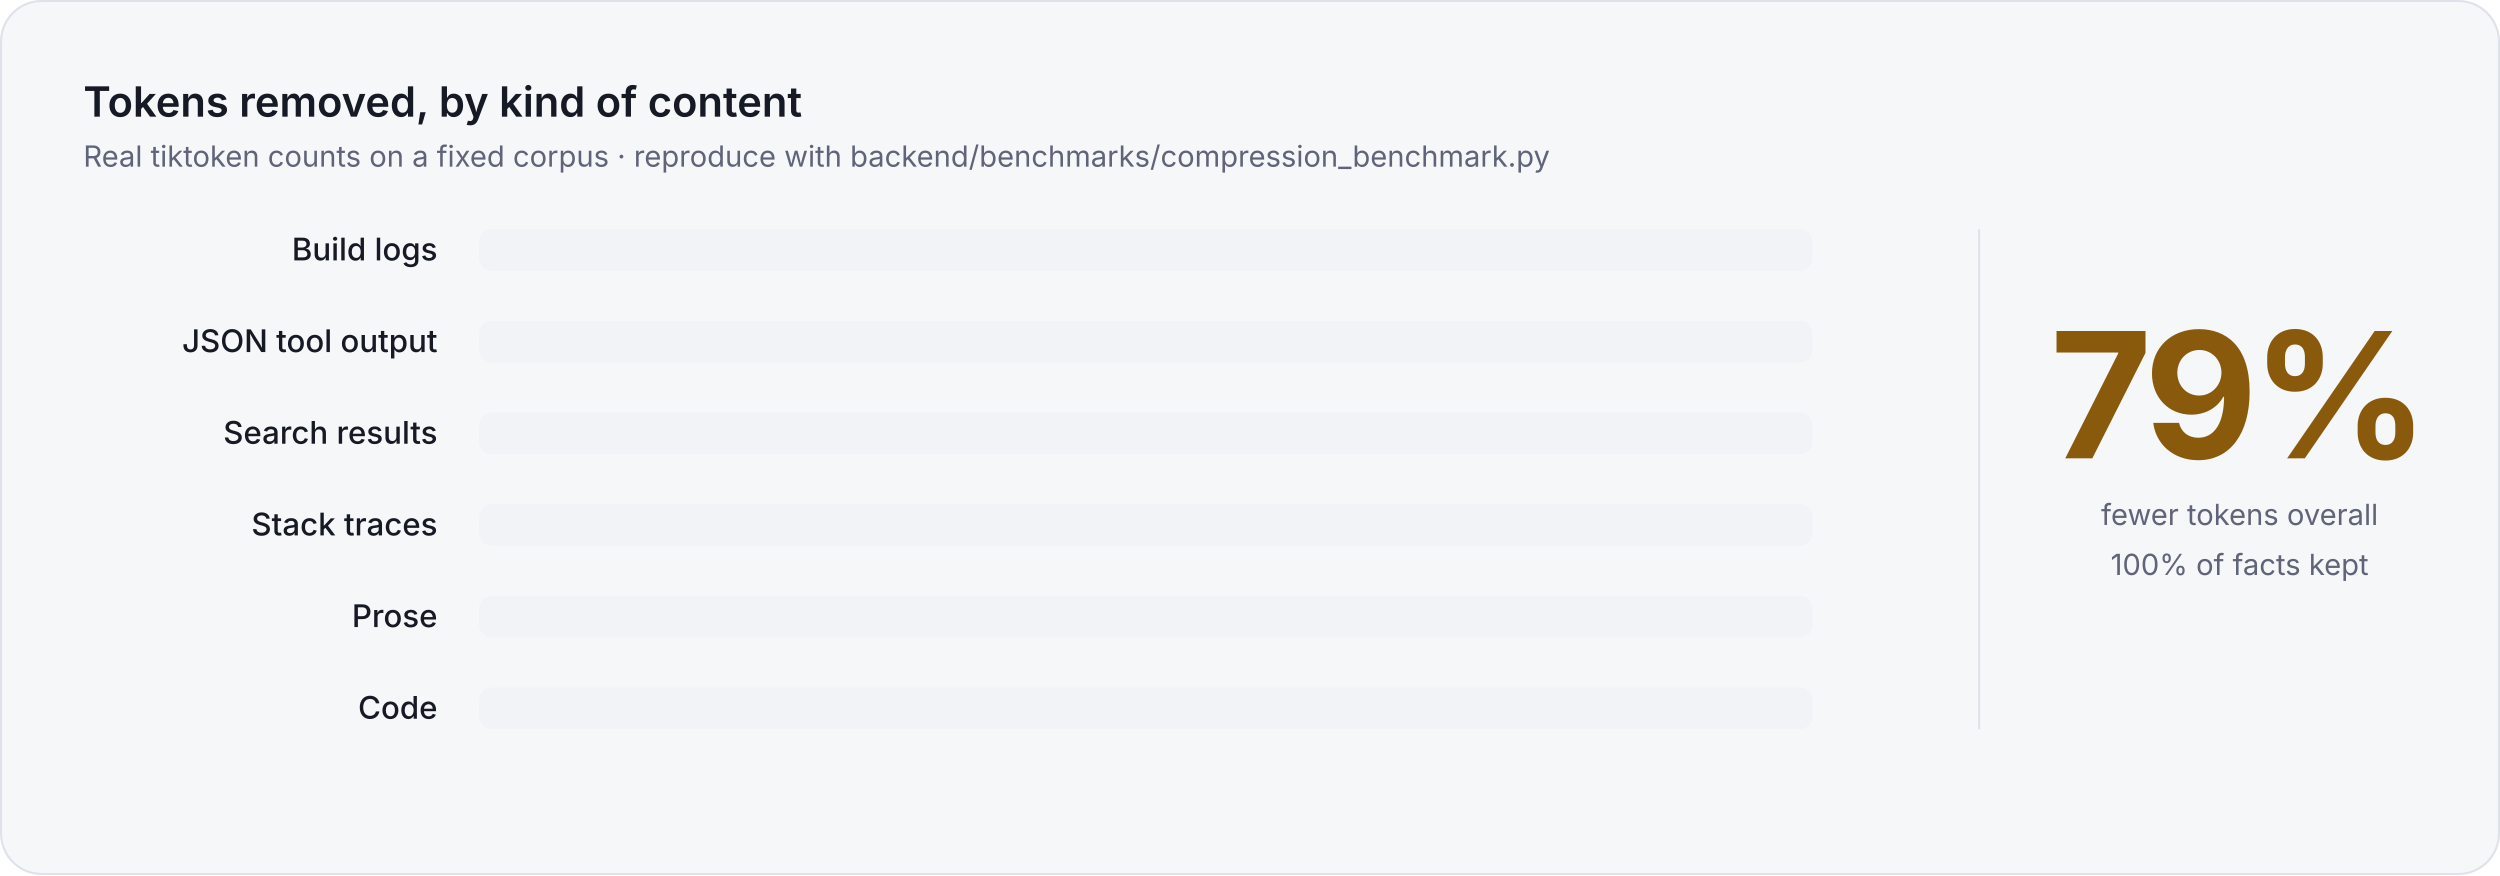
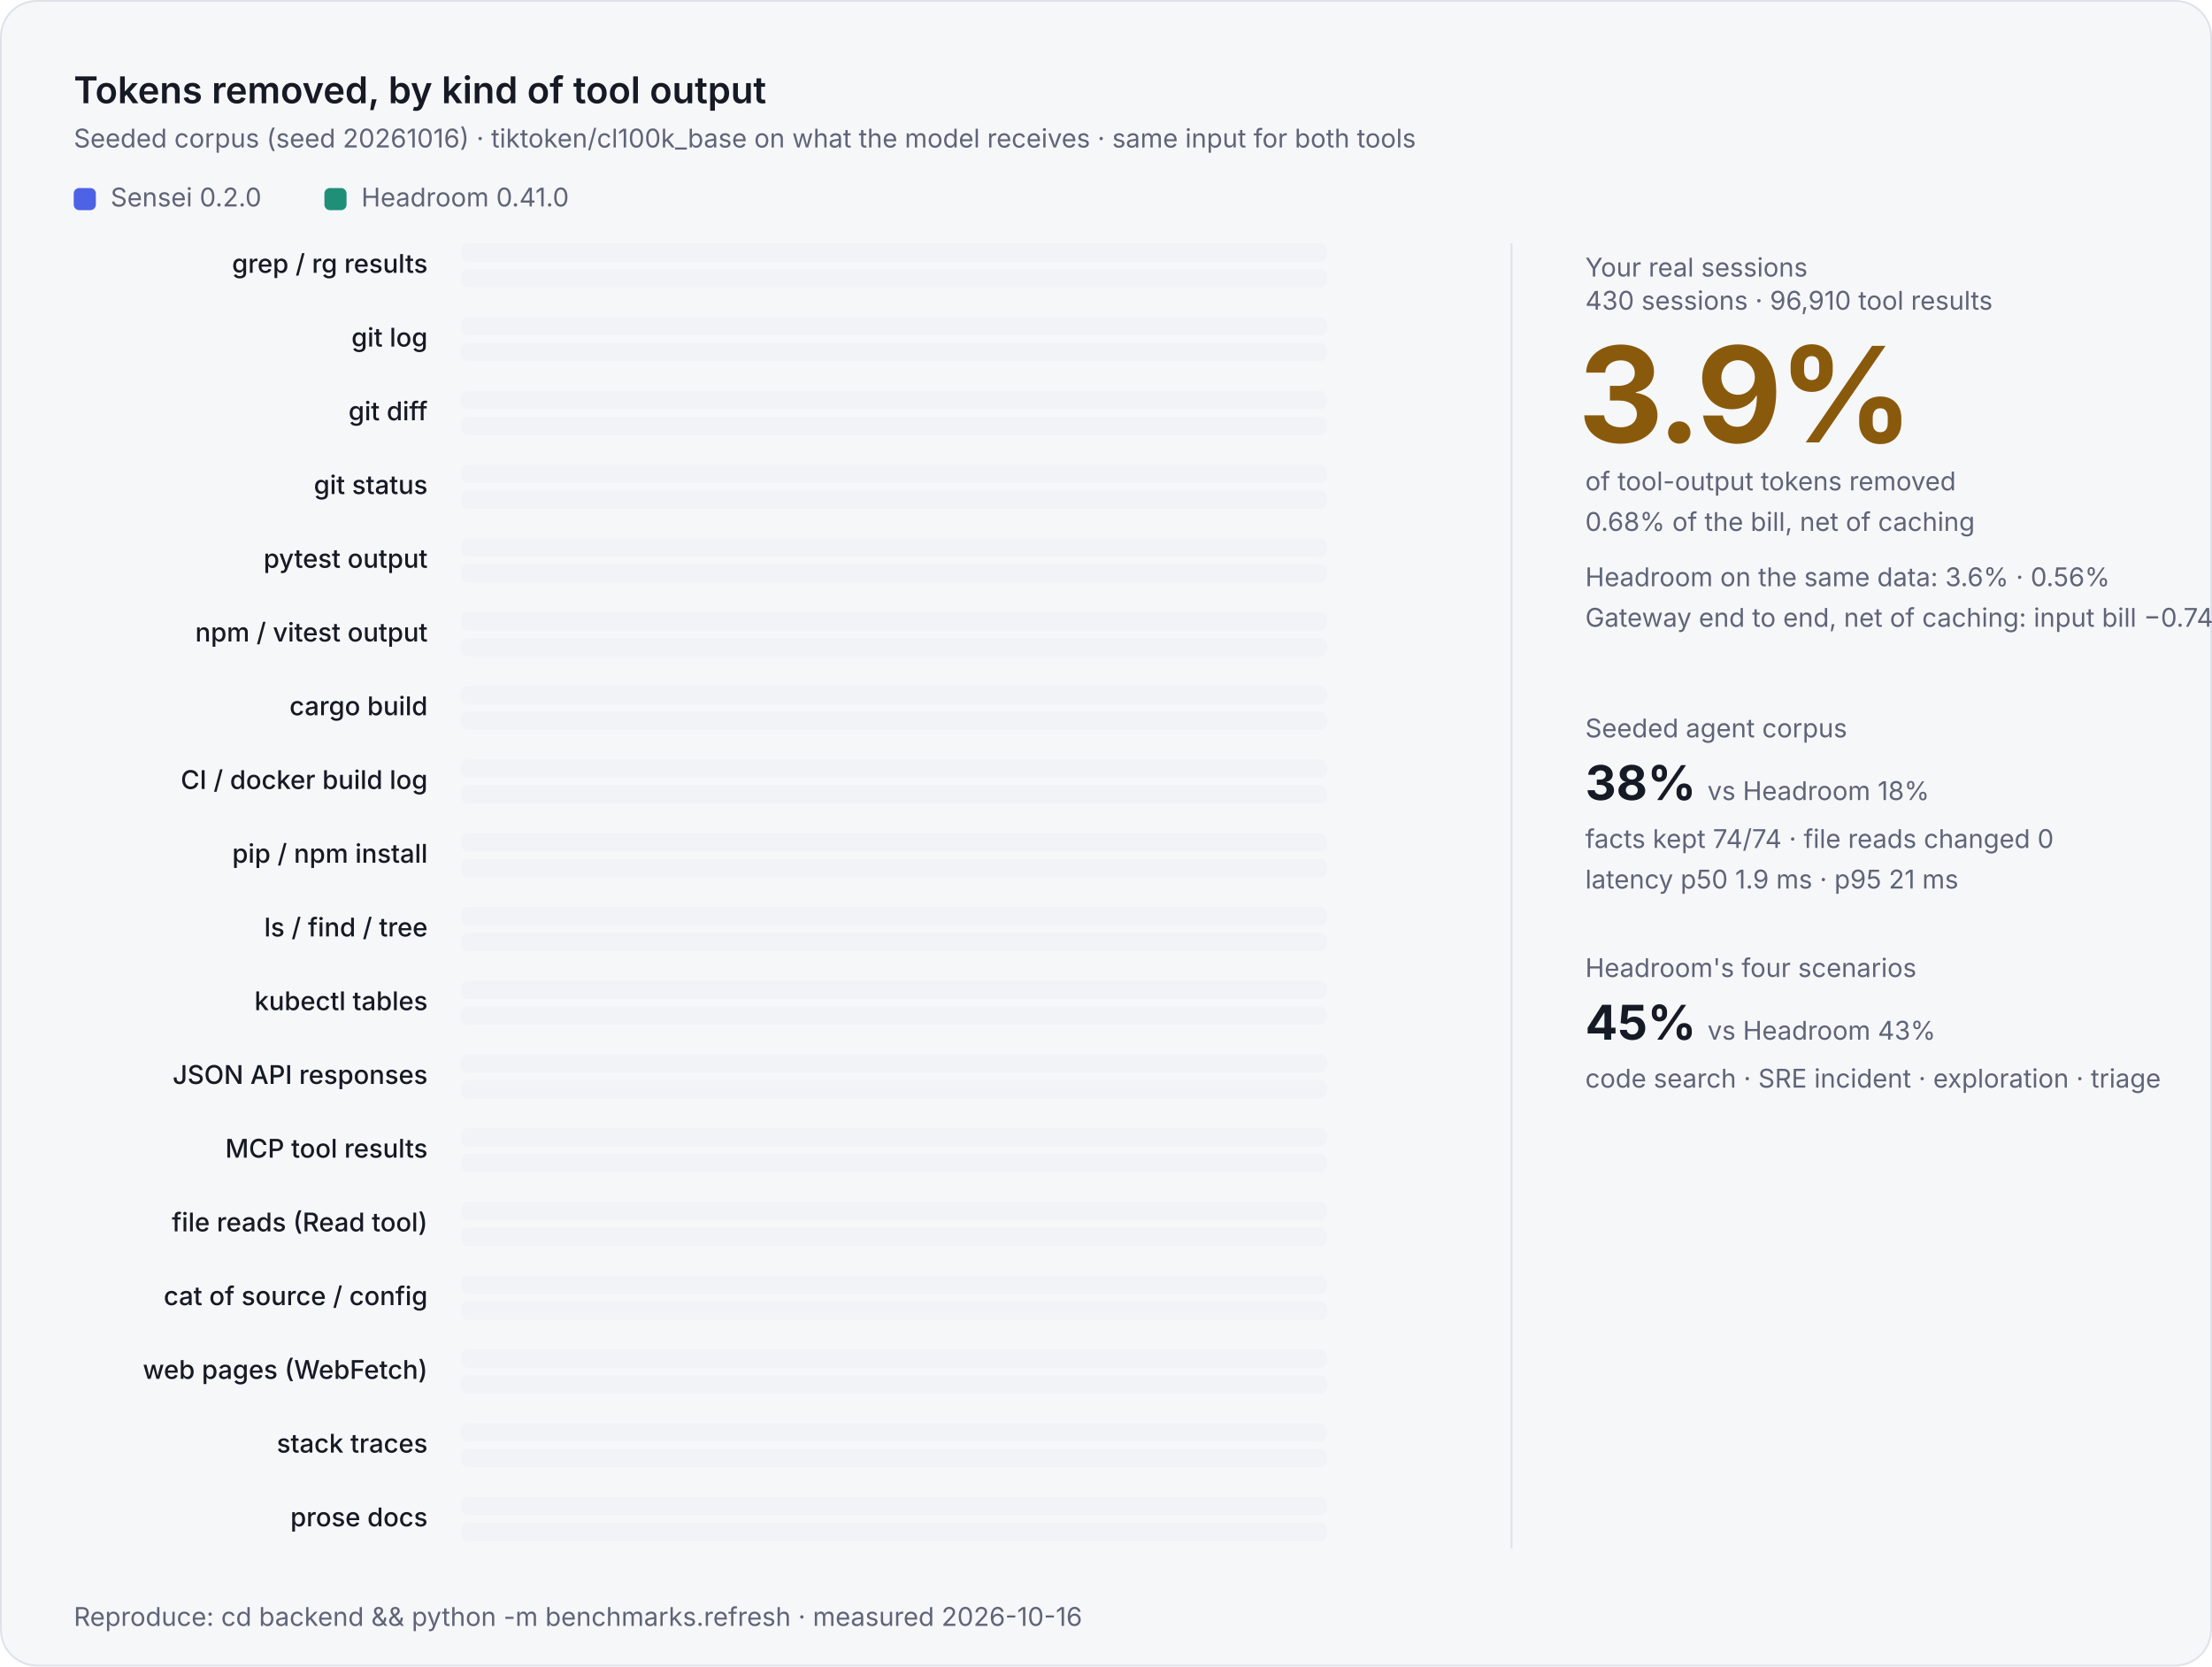
- <svg xmlns="http://www.w3.org/2000/svg" width="1200" height="420" viewBox="0 0 1200 420" role="img" aria-labelledby="t d">
+ <svg xmlns="http://www.w3.org/2000/svg" width="1200" height="904" viewBox="0 0 1200 904" role="img" aria-labelledby="t d">
  <style>
  .h { font: 600 20px Inter, 'Segoe UI', -apple-system, BlinkMacSystemFont, Helvetica, Arial, sans-serif; fill: #161a25; }
  .s { font: 400 14px Inter, 'Segoe UI', -apple-system, BlinkMacSystemFont, Helvetica, Arial, sans-serif; fill: #5f6478; }
-   .lbl { font: 500 15px Inter, 'Segoe UI', -apple-system, BlinkMacSystemFont, Helvetica, Arial, sans-serif; fill: #161a25; }
-   .pct { font: 700 15px 'JetBrains Mono', 'Cascadia Mono', ui-monospace, Menlo, Consolas, monospace; fill: #161a25; opacity: 0; animation: show .4s ease forwards; }
-   .bar { fill: #4d62e5; transform-box: fill-box; transform-origin: left; transform: scaleX(0); animation: grow 1.1s cubic-bezier(.4,0,.2,1) forwards; }
-   .big { font: 700 84px Inter, 'Segoe UI', -apple-system, BlinkMacSystemFont, Helvetica, Arial, sans-serif; fill: #8a5a0c; letter-spacing: -3px; }
+   .lbl { font: 500 14px Inter, 'Segoe UI', -apple-system, BlinkMacSystemFont, Helvetica, Arial, sans-serif; fill: #161a25; }
+   .pct { font: 700 12px 'JetBrains Mono', 'Cascadia Mono', ui-monospace, Menlo, Consolas, monospace; fill: #161a25; opacity: 0; animation: show .4s ease forwards; }
+   .bar { transform-box: fill-box; transform-origin: left; transform: scaleX(0); animation: grow 1.1s cubic-bezier(.4,0,.2,1) forwards; }
+   .big { font: 700 72px Inter, 'Segoe UI', -apple-system, BlinkMacSystemFont, Helvetica, Arial, sans-serif; fill: #8a5a0c; letter-spacing: -2px; }
+   .mid { font: 700 26px Inter, 'Segoe UI', -apple-system, BlinkMacSystemFont, Helvetica, Arial, sans-serif; fill: #161a25; }
  @keyframes grow { to { transform: scaleX(1); } }
  @keyframes show { to { opacity: 1; } }
  @media (prefers-reduced-motion: reduce) {
    .bar { animation: none; transform: none; }
    .pct { animation: none; opacity: 1; }
-   }
- </style>
-   <rect width="1200" height="420" rx="20" fill="#f6f7f9" />
-   <rect x="0.5" y="0.5" width="1199" height="419" rx="19.5" fill="none" stroke="#e0e2ea" />
-   <text x="40" y="56" class="h">Tokens removed, by kind of content</text>
-   <text x="40" y="80" class="s">Real tiktoken counts on a fixed corpus · reproduce with backend/benchmarks/compression_benchmark.py</text>
-   <text x="210" y="125" text-anchor="end" class="lbl">Build logs</text>
-   <rect x="230" y="110" width="640" height="20" rx="6" fill="#f1f3f7" />
-   <rect class="bar" style="animation-delay:0.15s" x="230" y="110" width="563.2" height="20" rx="6" />
-   <text class="pct" style="animation-delay:0.75s" x="805.2" y="125">88%</text>
-   <text x="210" y="169" text-anchor="end" class="lbl">JSON tool output</text>
-   <rect x="230" y="154" width="640" height="20" rx="6" fill="#f1f3f7" />
-   <rect class="bar" style="animation-delay:0.27s" x="230" y="154" width="505.6" height="20" rx="6" />
-   <text class="pct" style="animation-delay:0.87s" x="747.6" y="169">79%</text>
-   <text x="210" y="213" text-anchor="end" class="lbl">Search results</text>
-   <rect x="230" y="198" width="640" height="20" rx="6" fill="#f1f3f7" />
-   <rect class="bar" style="animation-delay:0.39s" x="230" y="198" width="441.6" height="20" rx="6" />
-   <text class="pct" style="animation-delay:0.99s" x="683.6" y="213">69%</text>
-   <text x="210" y="257" text-anchor="end" class="lbl">Stack traces</text>
-   <rect x="230" y="242" width="640" height="20" rx="6" fill="#f1f3f7" />
-   <rect class="bar" style="animation-delay:0.51s" x="230" y="242" width="352.0" height="20" rx="6" />
-   <text class="pct" style="animation-delay:1.11s" x="594.0" y="257">55%</text>
-   <text x="210" y="301" text-anchor="end" class="lbl">Prose</text>
-   <rect x="230" y="286" width="640" height="20" rx="6" fill="#f1f3f7" />
-   <rect class="bar" style="animation-delay:0.63s" x="230" y="286" width="281.6" height="20" rx="6" />
-   <text class="pct" style="animation-delay:1.23s" x="523.6" y="301">44%</text>
-   <text x="210" y="345" text-anchor="end" class="lbl">Code</text>
-   <rect x="230" y="330" width="640" height="20" rx="6" fill="#f1f3f7" />
-   <rect class="bar" style="animation-delay:0.75s" x="230" y="330" width="268.8" height="20" rx="6" />
-   <text class="pct" style="animation-delay:1.35s" x="510.8" y="345">42%</text>
-   <line x1="950" y1="110" x2="950" y2="350" stroke="#e0e2ea" />
-   <text x="1075" y="220" text-anchor="middle" class="big">79%</text>
-   <text x="1075" y="252" text-anchor="middle" class="s">fewer tokens overall</text>
-   <text x="1075" y="276" text-anchor="middle" class="s">100% of facts kept</text>
+   }</style>
+   <rect width="1200" height="904" rx="20" fill="#f6f7f9" />
+   <rect x="0.5" y="0.5" width="1199" height="903" rx="19.5" fill="none" stroke="#e0e2ea" />
+   <text x="40" y="56" class="h">Tokens removed, by kind of tool output</text>
+   <text x="40" y="80" class="s">Seeded corpus (seed 20261016) · tiktoken/cl100k_base on what the model receives · same input for both tools</text>
+   <rect x="40" y="102" width="12" height="12" rx="3" fill="#4d62e5" />
+   <text x="60" y="112" class="s">Sensei 0.2.0</text>
+   <rect x="176" y="102" width="12" height="12" rx="3" fill="#1f8f78" />
+   <text x="196" y="112" class="s">Headroom 0.41.0</text>
+   <text x="232" y="148" text-anchor="end" class="lbl">grep / rg results</text>
+   <rect x="250" y="132" width="470" height="10" rx="4" fill="#f1f3f7" />
+   <rect class="bar" style="animation-delay:0.10s" x="250" y="132" width="313.9" height="10" rx="4" fill="#4d62e5" />
+   <text class="pct" style="animation-delay:0.60s" x="571.9" y="141">67%</text>
+   <rect x="250" y="146" width="470" height="10" rx="4" fill="#f1f3f7" />
+   <rect class="bar" style="animation-delay:0.13s" x="250" y="146" width="149.0" height="10" rx="4" fill="#1f8f78" />
+   <text class="pct" style="animation-delay:0.63s" x="407.0" y="155">32%</text>
+   <text x="232" y="188" text-anchor="end" class="lbl">git log</text>
+   <rect x="250" y="172" width="470" height="10" rx="4" fill="#f1f3f7" />
+   <rect class="bar" style="animation-delay:0.15s" x="250" y="172" width="24.5" height="10" rx="4" fill="#4d62e5" />
+   <text class="pct" style="animation-delay:0.65s" x="282.5" y="181">5.2%</text>
+   <rect x="250" y="186" width="470" height="10" rx="4" fill="#f1f3f7" />
+   <text class="pct" style="animation-delay:0.68s" x="258.0" y="195">0.0%</text>
+   <text x="232" y="228" text-anchor="end" class="lbl">git diff</text>
+   <rect x="250" y="212" width="470" height="10" rx="4" fill="#f1f3f7" />
+   <rect class="bar" style="animation-delay:0.20s" x="250" y="212" width="432.8" height="10" rx="4" fill="#4d62e5" />
+   <text class="pct" style="animation-delay:0.70s" x="690.8" y="221">92%</text>
+   <rect x="250" y="226" width="470" height="10" rx="4" fill="#f1f3f7" />
+   <rect class="bar" style="animation-delay:0.23s" x="250" y="226" width="1.7" height="10" rx="4" fill="#1f8f78" />
+   <text class="pct" style="animation-delay:0.73s" x="259.7" y="235">0.4%</text>
+   <text x="232" y="268" text-anchor="end" class="lbl">git status</text>
+   <rect x="250" y="252" width="470" height="10" rx="4" fill="#f1f3f7" />
+   <rect class="bar" style="animation-delay:0.25s" x="250" y="252" width="99.3" height="10" rx="4" fill="#4d62e5" />
+   <text class="pct" style="animation-delay:0.75s" x="357.3" y="261">21%</text>
+   <rect x="250" y="266" width="470" height="10" rx="4" fill="#f1f3f7" />
+   <text class="pct" style="animation-delay:0.78s" x="258.0" y="275">0.0%</text>
+   <text x="232" y="308" text-anchor="end" class="lbl">pytest output</text>
+   <rect x="250" y="292" width="470" height="10" rx="4" fill="#f1f3f7" />
+   <rect class="bar" style="animation-delay:0.30s" x="250" y="292" width="384.6" height="10" rx="4" fill="#4d62e5" />
+   <text class="pct" style="animation-delay:0.80s" x="642.6" y="301">82%</text>
+   <rect x="250" y="306" width="470" height="10" rx="4" fill="#f1f3f7" />
+   <text class="pct" style="animation-delay:0.83s" x="258.0" y="315">0.0%</text>
+   <text x="232" y="348" text-anchor="end" class="lbl">npm / vitest output</text>
+   <rect x="250" y="332" width="470" height="10" rx="4" fill="#f1f3f7" />
+   <rect class="bar" style="animation-delay:0.35s" x="250" y="332" width="218.4" height="10" rx="4" fill="#4d62e5" />
+   <text class="pct" style="animation-delay:0.85s" x="476.4" y="341">46%</text>
+   <rect x="250" y="346" width="470" height="10" rx="4" fill="#f1f3f7" />
+   <text class="pct" style="animation-delay:0.88s" x="258.0" y="355">0.0%</text>
+   <text x="232" y="388" text-anchor="end" class="lbl">cargo build</text>
+   <rect x="250" y="372" width="470" height="10" rx="4" fill="#f1f3f7" />
+   <rect class="bar" style="animation-delay:0.40s" x="250" y="372" width="322.4" height="10" rx="4" fill="#4d62e5" />
+   <text class="pct" style="animation-delay:0.90s" x="580.4" y="381">69%</text>
+   <rect x="250" y="386" width="470" height="10" rx="4" fill="#f1f3f7" />
+   <text class="pct" style="animation-delay:0.93s" x="258.0" y="395">0.0%</text>
+   <text x="232" y="428" text-anchor="end" class="lbl">CI / docker build log</text>
+   <rect x="250" y="412" width="470" height="10" rx="4" fill="#f1f3f7" />
+   <rect class="bar" style="animation-delay:0.45s" x="250" y="412" width="270.3" height="10" rx="4" fill="#4d62e5" />
+   <text class="pct" style="animation-delay:0.95s" x="528.3" y="421">58%</text>
+   <rect x="250" y="426" width="470" height="10" rx="4" fill="#f1f3f7" />
+   <rect class="bar" style="animation-delay:0.48s" x="250" y="426" width="426.6" height="10" rx="4" fill="#1f8f78" />
+   <text class="pct" style="animation-delay:0.98s" x="684.6" y="435">91%</text>
+   <text x="232" y="468" text-anchor="end" class="lbl">pip / npm install</text>
+   <rect x="250" y="452" width="470" height="10" rx="4" fill="#f1f3f7" />
+   <text class="pct" style="animation-delay:1.00s" x="258.0" y="461">0.0%</text>
+   <rect x="250" y="466" width="470" height="10" rx="4" fill="#f1f3f7" />
+   <rect class="bar" style="animation-delay:0.53s" x="250" y="466" width="8.4" height="10" rx="4" fill="#1f8f78" />
+   <text class="pct" style="animation-delay:1.03s" x="266.4" y="475">1.8%</text>
+   <text x="232" y="508" text-anchor="end" class="lbl">ls / find / tree</text>
+   <rect x="250" y="492" width="470" height="10" rx="4" fill="#f1f3f7" />
+   <rect class="bar" style="animation-delay:0.55s" x="250" y="492" width="20.6" height="10" rx="4" fill="#4d62e5" />
+   <text class="pct" style="animation-delay:1.05s" x="278.6" y="501">4.4%</text>
+   <rect x="250" y="506" width="470" height="10" rx="4" fill="#f1f3f7" />
+   <text class="pct" style="animation-delay:1.08s" x="258.0" y="515">0.0%</text>
+   <text x="232" y="548" text-anchor="end" class="lbl">kubectl tables</text>
+   <rect x="250" y="532" width="470" height="10" rx="4" fill="#f1f3f7" />
+   <text class="pct" style="animation-delay:1.10s" x="258.0" y="541">0.0%</text>
+   <rect x="250" y="546" width="470" height="10" rx="4" fill="#f1f3f7" />
+   <rect class="bar" style="animation-delay:0.63s" x="250" y="546" width="50.7" height="10" rx="4" fill="#1f8f78" />
+   <text class="pct" style="animation-delay:1.13s" x="308.7" y="555">11%</text>
+   <text x="232" y="588" text-anchor="end" class="lbl">JSON API responses</text>
+   <rect x="250" y="572" width="470" height="10" rx="4" fill="#f1f3f7" />
+   <text class="pct" style="animation-delay:1.15s" x="258.0" y="581">0.0%</text>
+   <rect x="250" y="586" width="470" height="10" rx="4" fill="#f1f3f7" />
+   <rect class="bar" style="animation-delay:0.68s" x="250" y="586" width="129.4" height="10" rx="4" fill="#1f8f78" />
+   <text class="pct" style="animation-delay:1.18s" x="387.4" y="595">28%</text>
+   <text x="232" y="628" text-anchor="end" class="lbl">MCP tool results</text>
+   <rect x="250" y="612" width="470" height="10" rx="4" fill="#f1f3f7" />
+   <rect class="bar" style="animation-delay:0.70s" x="250" y="612" width="209.6" height="10" rx="4" fill="#4d62e5" />
+   <text class="pct" style="animation-delay:1.20s" x="467.6" y="621">45%</text>
+   <rect x="250" y="626" width="470" height="10" rx="4" fill="#f1f3f7" />
+   <rect class="bar" style="animation-delay:0.73s" x="250" y="626" width="220.2" height="10" rx="4" fill="#1f8f78" />
+   <text class="pct" style="animation-delay:1.23s" x="478.2" y="635">47%</text>
+   <text x="232" y="668" text-anchor="end" class="lbl">file reads (Read tool)</text>
+   <rect x="250" y="652" width="470" height="10" rx="4" fill="#f1f3f7" />
+   <text class="pct" style="animation-delay:1.25s" x="258.0" y="661">0.0%</text>
+   <rect x="250" y="666" width="470" height="10" rx="4" fill="#f1f3f7" />
+   <text class="pct" style="animation-delay:1.28s" x="258.0" y="675">0.0%</text>
+   <text x="232" y="708" text-anchor="end" class="lbl">cat of source / config</text>
+   <rect x="250" y="692" width="470" height="10" rx="4" fill="#f1f3f7" />
+   <text class="pct" style="animation-delay:1.30s" x="258.0" y="701">0.0%</text>
+   <rect x="250" y="706" width="470" height="10" rx="4" fill="#f1f3f7" />
+   <rect class="bar" style="animation-delay:0.83s" x="250" y="706" width="27.3" height="10" rx="4" fill="#1f8f78" />
+   <text class="pct" style="animation-delay:1.33s" x="285.3" y="715">5.8%</text>
+   <text x="232" y="748" text-anchor="end" class="lbl">web pages (WebFetch)</text>
+   <rect x="250" y="732" width="470" height="10" rx="4" fill="#f1f3f7" />
+   <text class="pct" style="animation-delay:1.35s" x="258.0" y="741">0.0%</text>
+   <rect x="250" y="746" width="470" height="10" rx="4" fill="#f1f3f7" />
+   <text class="pct" style="animation-delay:1.38s" x="258.0" y="755">0.0%</text>
+   <text x="232" y="788" text-anchor="end" class="lbl">stack traces</text>
+   <rect x="250" y="772" width="470" height="10" rx="4" fill="#f1f3f7" />
+   <rect class="bar" style="animation-delay:0.90s" x="250" y="772" width="7.5" height="10" rx="4" fill="#4d62e5" />
+   <text class="pct" style="animation-delay:1.40s" x="265.5" y="781">1.6%</text>
+   <rect x="250" y="786" width="470" height="10" rx="4" fill="#f1f3f7" />
+   <text class="pct" style="animation-delay:1.43s" x="258.0" y="795">0.0%</text>
+   <text x="232" y="828" text-anchor="end" class="lbl">prose docs</text>
+   <rect x="250" y="812" width="470" height="10" rx="4" fill="#f1f3f7" />
+   <text class="pct" style="animation-delay:1.45s" x="258.0" y="821">0.0%</text>
+   <rect x="250" y="826" width="470" height="10" rx="4" fill="#f1f3f7" />
+   <text class="pct" style="animation-delay:1.48s" x="258.0" y="835">0.0%</text>
+   <line x1="820" y1="132" x2="820" y2="840" stroke="#e0e2ea" />
+   <text x="860" y="150" class="s">Your real sessions</text>
+   <text x="860" y="168" class="s">430 sessions · 96,910 tool results</text>
+   <text x="856" y="240" class="big">3.9%</text>
+   <text x="860" y="266" class="s">of tool-output tokens removed</text>
+   <text x="860" y="288" class="s">0.68% of the bill, net of caching</text>
+   <text x="860" y="318" class="s">Headroom on the same data: 3.6% · 0.56%</text>
+   <text x="860" y="340" class="s">Gateway end to end, net of caching: input bill −0.74%</text>
+   <text x="860" y="400" class="s">Seeded agent corpus</text>
+   <text x="860" y="434" class="mid">38% <tspan class="s">vs Headroom 18%</tspan>
+   </text>
+   <text x="860" y="460" class="s">facts kept 74/74 · file reads changed 0</text>
+   <text x="860" y="482" class="s">latency p50 1.9 ms · p95 21 ms</text>
+   <text x="860" y="530" class="s">Headroom's four scenarios</text>
+   <text x="860" y="564" class="mid">45% <tspan class="s">vs Headroom 43%</tspan>
+   </text>
+   <text x="860" y="590" class="s">code search · SRE incident · exploration · triage</text>
+   <text x="40" y="882" class="s">Reproduce: cd backend &amp;&amp; python -m benchmarks.refresh · measured 2026-10-16</text>
</svg>
